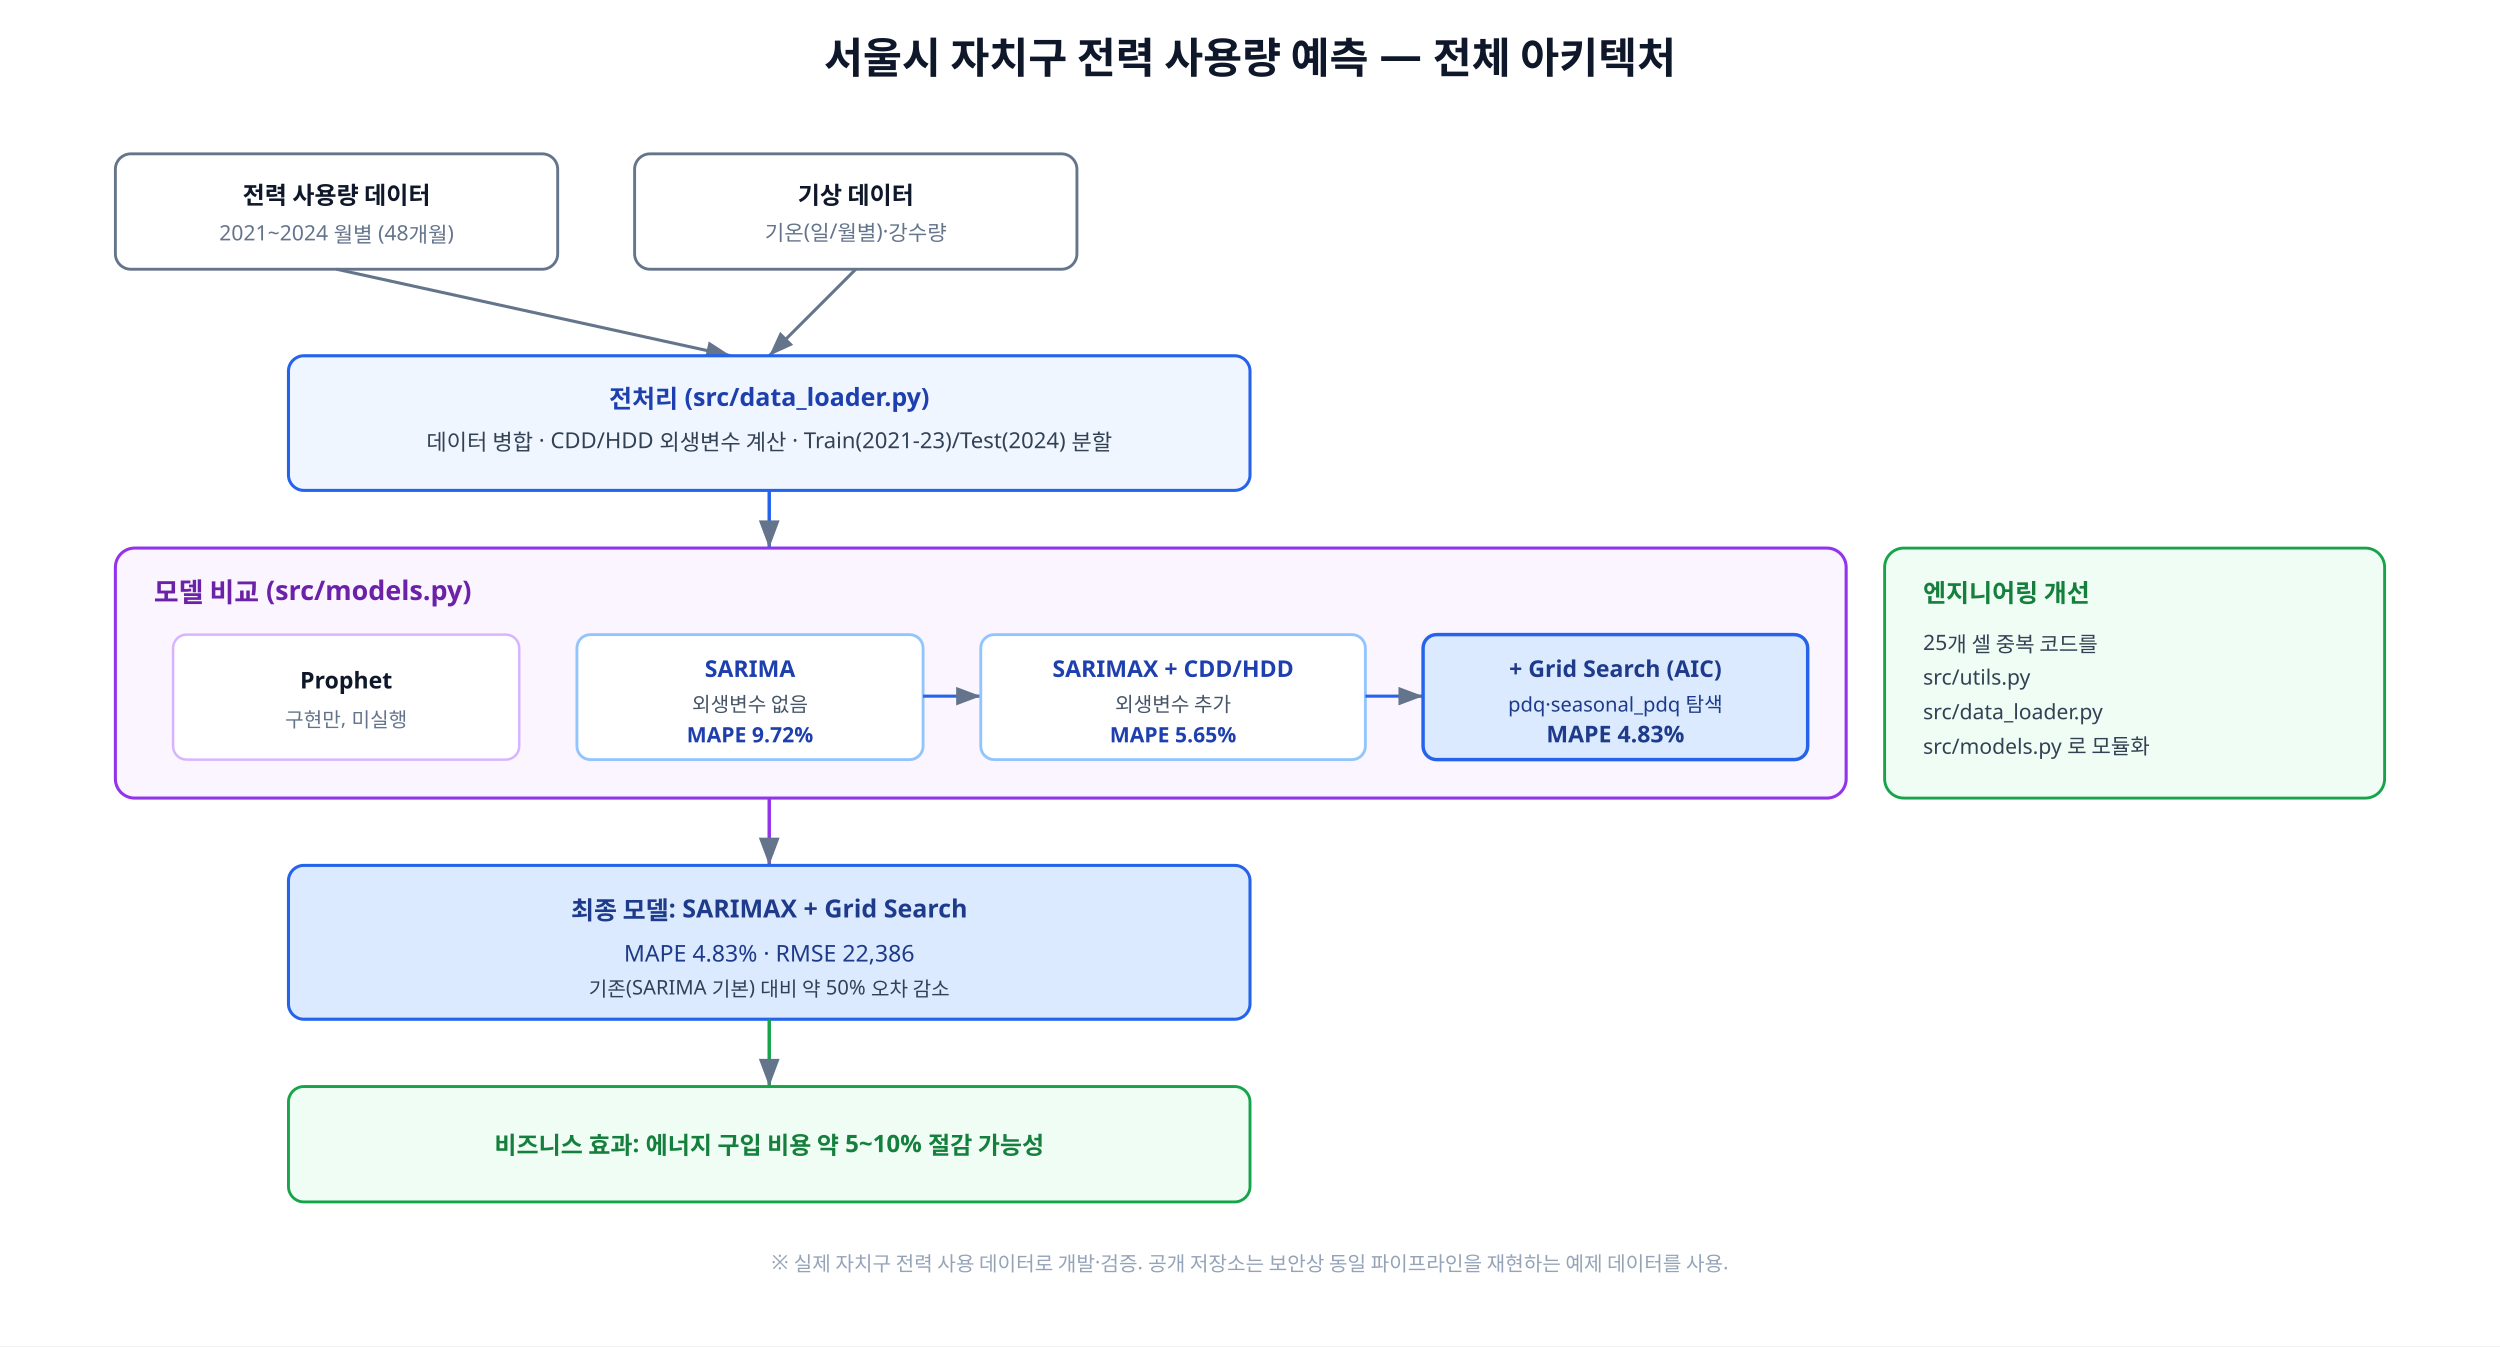
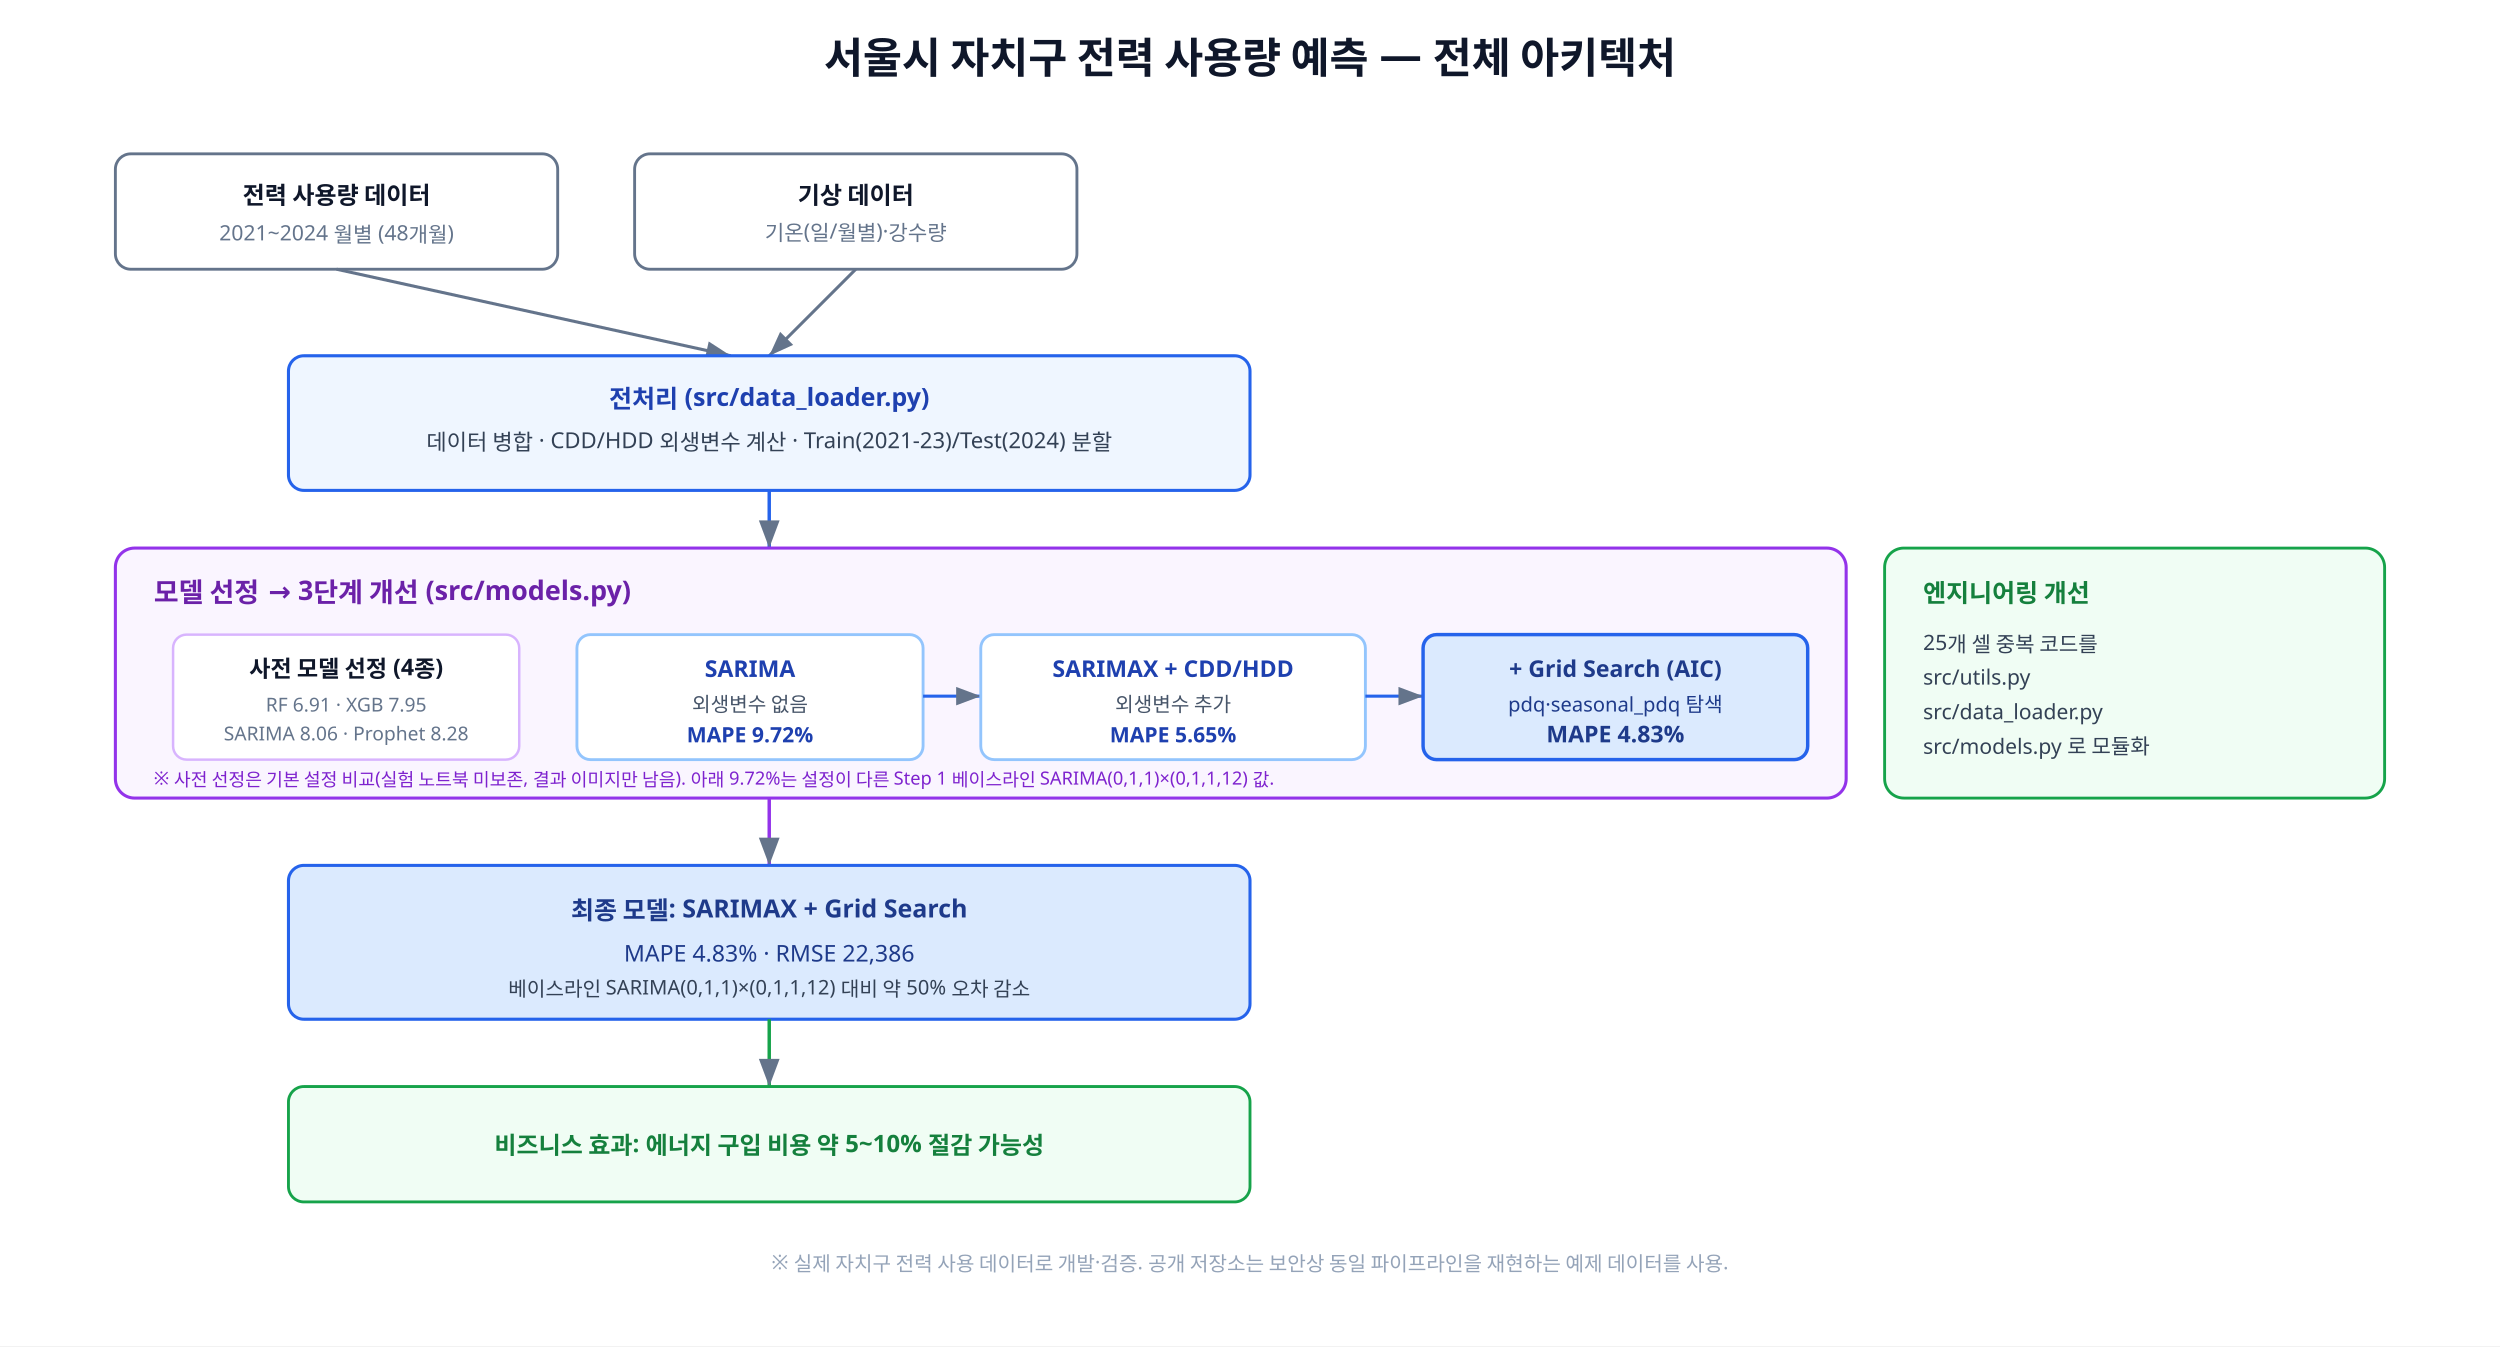
<svg xmlns="http://www.w3.org/2000/svg" width="1300" height="700" viewBox="0 0 1300 700" font-family="'Apple SD Gothic Neo','Malgun Gothic','Noto Sans KR',sans-serif">
  <defs>
    <marker id="ar" markerWidth="10" markerHeight="10" refX="8" refY="3" orient="auto" markerUnits="strokeWidth">
      <path d="M0,0 L8,3 L0,6 Z" fill="#64748b" />
    </marker>
  </defs>
  <rect width="1300" height="700" fill="#ffffff" />
  <text x="650" y="38" text-anchor="middle" font-size="22" font-weight="700" fill="#0f172a">서울시 자치구 전력 사용량 예측 — 전체 아키텍처</text>
  <rect x="60" y="80" width="230" height="60" rx="8" fill="#ffffff" stroke="#64748b" stroke-width="1.5" />
  <text x="175" y="106" text-anchor="middle" font-size="12.5" font-weight="600" fill="#0f172a">전력 사용량 데이터</text>
  <text x="175" y="125" text-anchor="middle" font-size="11" fill="#64748b">2021~2024 월별 (48개월)</text>
  <rect x="330" y="80" width="230" height="60" rx="8" fill="#ffffff" stroke="#64748b" stroke-width="1.5" />
  <text x="445" y="106" text-anchor="middle" font-size="12.5" font-weight="600" fill="#0f172a">기상 데이터</text>
  <text x="445" y="125" text-anchor="middle" font-size="11" fill="#64748b">기온(일/월별)·강수량</text>
  <line x1="175" y1="140" x2="380" y2="185" stroke="#64748b" stroke-width="1.6" marker-end="url(#ar)" />
  <line x1="445" y1="140" x2="400" y2="185" stroke="#64748b" stroke-width="1.6" marker-end="url(#ar)" />
  <rect x="150" y="185" width="500" height="70" rx="8" fill="#eff6ff" stroke="#2563eb" stroke-width="1.6" />
  <text x="400" y="212" text-anchor="middle" font-size="13" font-weight="600" fill="#1e40af">전처리 (src/data_loader.py)</text>
  <text x="400" y="234" text-anchor="middle" font-size="11.5" fill="#334155">데이터 병합 · CDD/HDD 외생변수 계산 · Train(2021-23)/Test(2024) 분할</text>
  <line x1="400" y1="255" x2="400" y2="285" stroke="#2563eb" stroke-width="1.8" marker-end="url(#ar)" />
  <rect x="60" y="285" width="900" height="130" rx="10" fill="#faf5ff" stroke="#9333ea" stroke-width="1.6" />
-   <text x="80" y="313" font-size="14" font-weight="700" fill="#6b21a8">모델 비교 (src/models.py)</text>
+   <text x="80" y="313" font-size="14" font-weight="700" fill="#6b21a8">모델 선정 → 3단계 개선 (src/models.py)</text>
  <rect x="90" y="330" width="180" height="65" rx="7" fill="#ffffff" stroke="#d8b4fe" stroke-width="1.3" />
-   <text x="180" y="358" text-anchor="middle" font-size="12" font-weight="600" fill="#0f172a">Prophet</text>
-   <text x="180" y="378" text-anchor="middle" font-size="10.5" fill="#64748b">구현만, 미실행</text>
+   <text x="180" y="352" text-anchor="middle" font-size="12" font-weight="600" fill="#0f172a">사전 모델 선정 (4종)</text>
+   <text x="180" y="370" text-anchor="middle" font-size="10" fill="#64748b">RF 6.91 · XGB 7.95</text>
+   <text x="180" y="385" text-anchor="middle" font-size="10" fill="#64748b">SARIMA 8.06 · Prophet 8.28</text>
+   <text x="80" y="408" font-size="9.5" fill="#7e22ce">※ 사전 선정은 기본 설정 비교(실험 노트북 미보존, 결과 이미지만 남음). 아래 9.72%는 설정이 다른 Step 1 베이스라인 SARIMA(0,1,1)×(0,1,1,12) 값.</text>
  <rect x="300" y="330" width="180" height="65" rx="7" fill="#ffffff" stroke="#93c5fd" stroke-width="1.5" />
  <text x="390" y="352" text-anchor="middle" font-size="12" font-weight="700" fill="#1e40af">SARIMA</text>
  <text x="390" y="370" text-anchor="middle" font-size="10.5" fill="#475569">외생변수 없음</text>
  <text x="390" y="386" text-anchor="middle" font-size="11" fill="#1e40af" font-weight="600">MAPE 9.72%</text>
  <line x1="480" y1="362" x2="510" y2="362" stroke="#2563eb" stroke-width="1.6" marker-end="url(#ar)" />
  <rect x="510" y="330" width="200" height="65" rx="7" fill="#ffffff" stroke="#93c5fd" stroke-width="1.5" />
  <text x="610" y="352" text-anchor="middle" font-size="12" font-weight="700" fill="#1e40af">SARIMAX + CDD/HDD</text>
  <text x="610" y="370" text-anchor="middle" font-size="10.5" fill="#475569">외생변수 추가</text>
  <text x="610" y="386" text-anchor="middle" font-size="11" fill="#1e40af" font-weight="600">MAPE 5.65%</text>
  <line x1="710" y1="362" x2="740" y2="362" stroke="#2563eb" stroke-width="1.6" marker-end="url(#ar)" />
  <rect x="740" y="330" width="200" height="65" rx="7" fill="#dbeafe" stroke="#2563eb" stroke-width="1.8" />
  <text x="840" y="352" text-anchor="middle" font-size="12" font-weight="700" fill="#1e3a8a">+ Grid Search (AIC)</text>
  <text x="840" y="370" text-anchor="middle" font-size="10.5" fill="#1e3a8a">pdq·seasonal_pdq 탐색</text>
  <text x="840" y="386" text-anchor="middle" font-size="12" fill="#1e3a8a" font-weight="700">MAPE 4.83%</text>
  <line x1="400" y1="415" x2="400" y2="450" stroke="#9333ea" stroke-width="1.8" marker-end="url(#ar)" />
  <rect x="980" y="285" width="260" height="130" rx="10" fill="#f0fdf4" stroke="#16a34a" stroke-width="1.5" />
  <text x="1000" y="313" font-size="13" font-weight="700" fill="#15803d">엔지니어링 개선</text>
  <text x="1000" y="338" font-size="11" fill="#334155">25개 셀 중복 코드를</text>
  <text x="1000" y="356" font-size="11" fill="#334155">src/utils.py</text>
  <text x="1000" y="374" font-size="11" fill="#334155">src/data_loader.py</text>
  <text x="1000" y="392" font-size="11" fill="#334155">src/models.py 로 모듈화</text>
  <rect x="150" y="450" width="500" height="80" rx="8" fill="#dbeafe" stroke="#2563eb" stroke-width="1.6" />
  <text x="400" y="478" text-anchor="middle" font-size="13" font-weight="700" fill="#1e3a8a">최종 모델: SARIMAX + Grid Search</text>
  <text x="400" y="500" text-anchor="middle" font-size="12" fill="#1e3a8a">MAPE 4.83% · RMSE 22,386</text>
-   <text x="400" y="518" text-anchor="middle" font-size="10.5" fill="#334155">기존(SARIMA 기본) 대비 약 50% 오차 감소</text>
+   <text x="400" y="518" text-anchor="middle" font-size="10.5" fill="#334155">베이스라인 SARIMA(0,1,1)×(0,1,1,12) 대비 약 50% 오차 감소</text>
  <line x1="400" y1="530" x2="400" y2="565" stroke="#16a34a" stroke-width="1.8" marker-end="url(#ar)" />
  <rect x="150" y="565" width="500" height="60" rx="8" fill="#f0fdf4" stroke="#16a34a" stroke-width="1.5" />
  <text x="400" y="600" text-anchor="middle" font-size="12.5" fill="#15803d" font-weight="600">비즈니스 효과: 에너지 구입 비용 약 5~10% 절감 가능성</text>
  <text x="650" y="660" text-anchor="middle" font-size="10.5" fill="#94a3b8">※ 실제 자치구 전력 사용 데이터로 개발·검증. 공개 저장소는 보안상 동일 파이프라인을 재현하는 예제 데이터를 사용.</text>
</svg>
